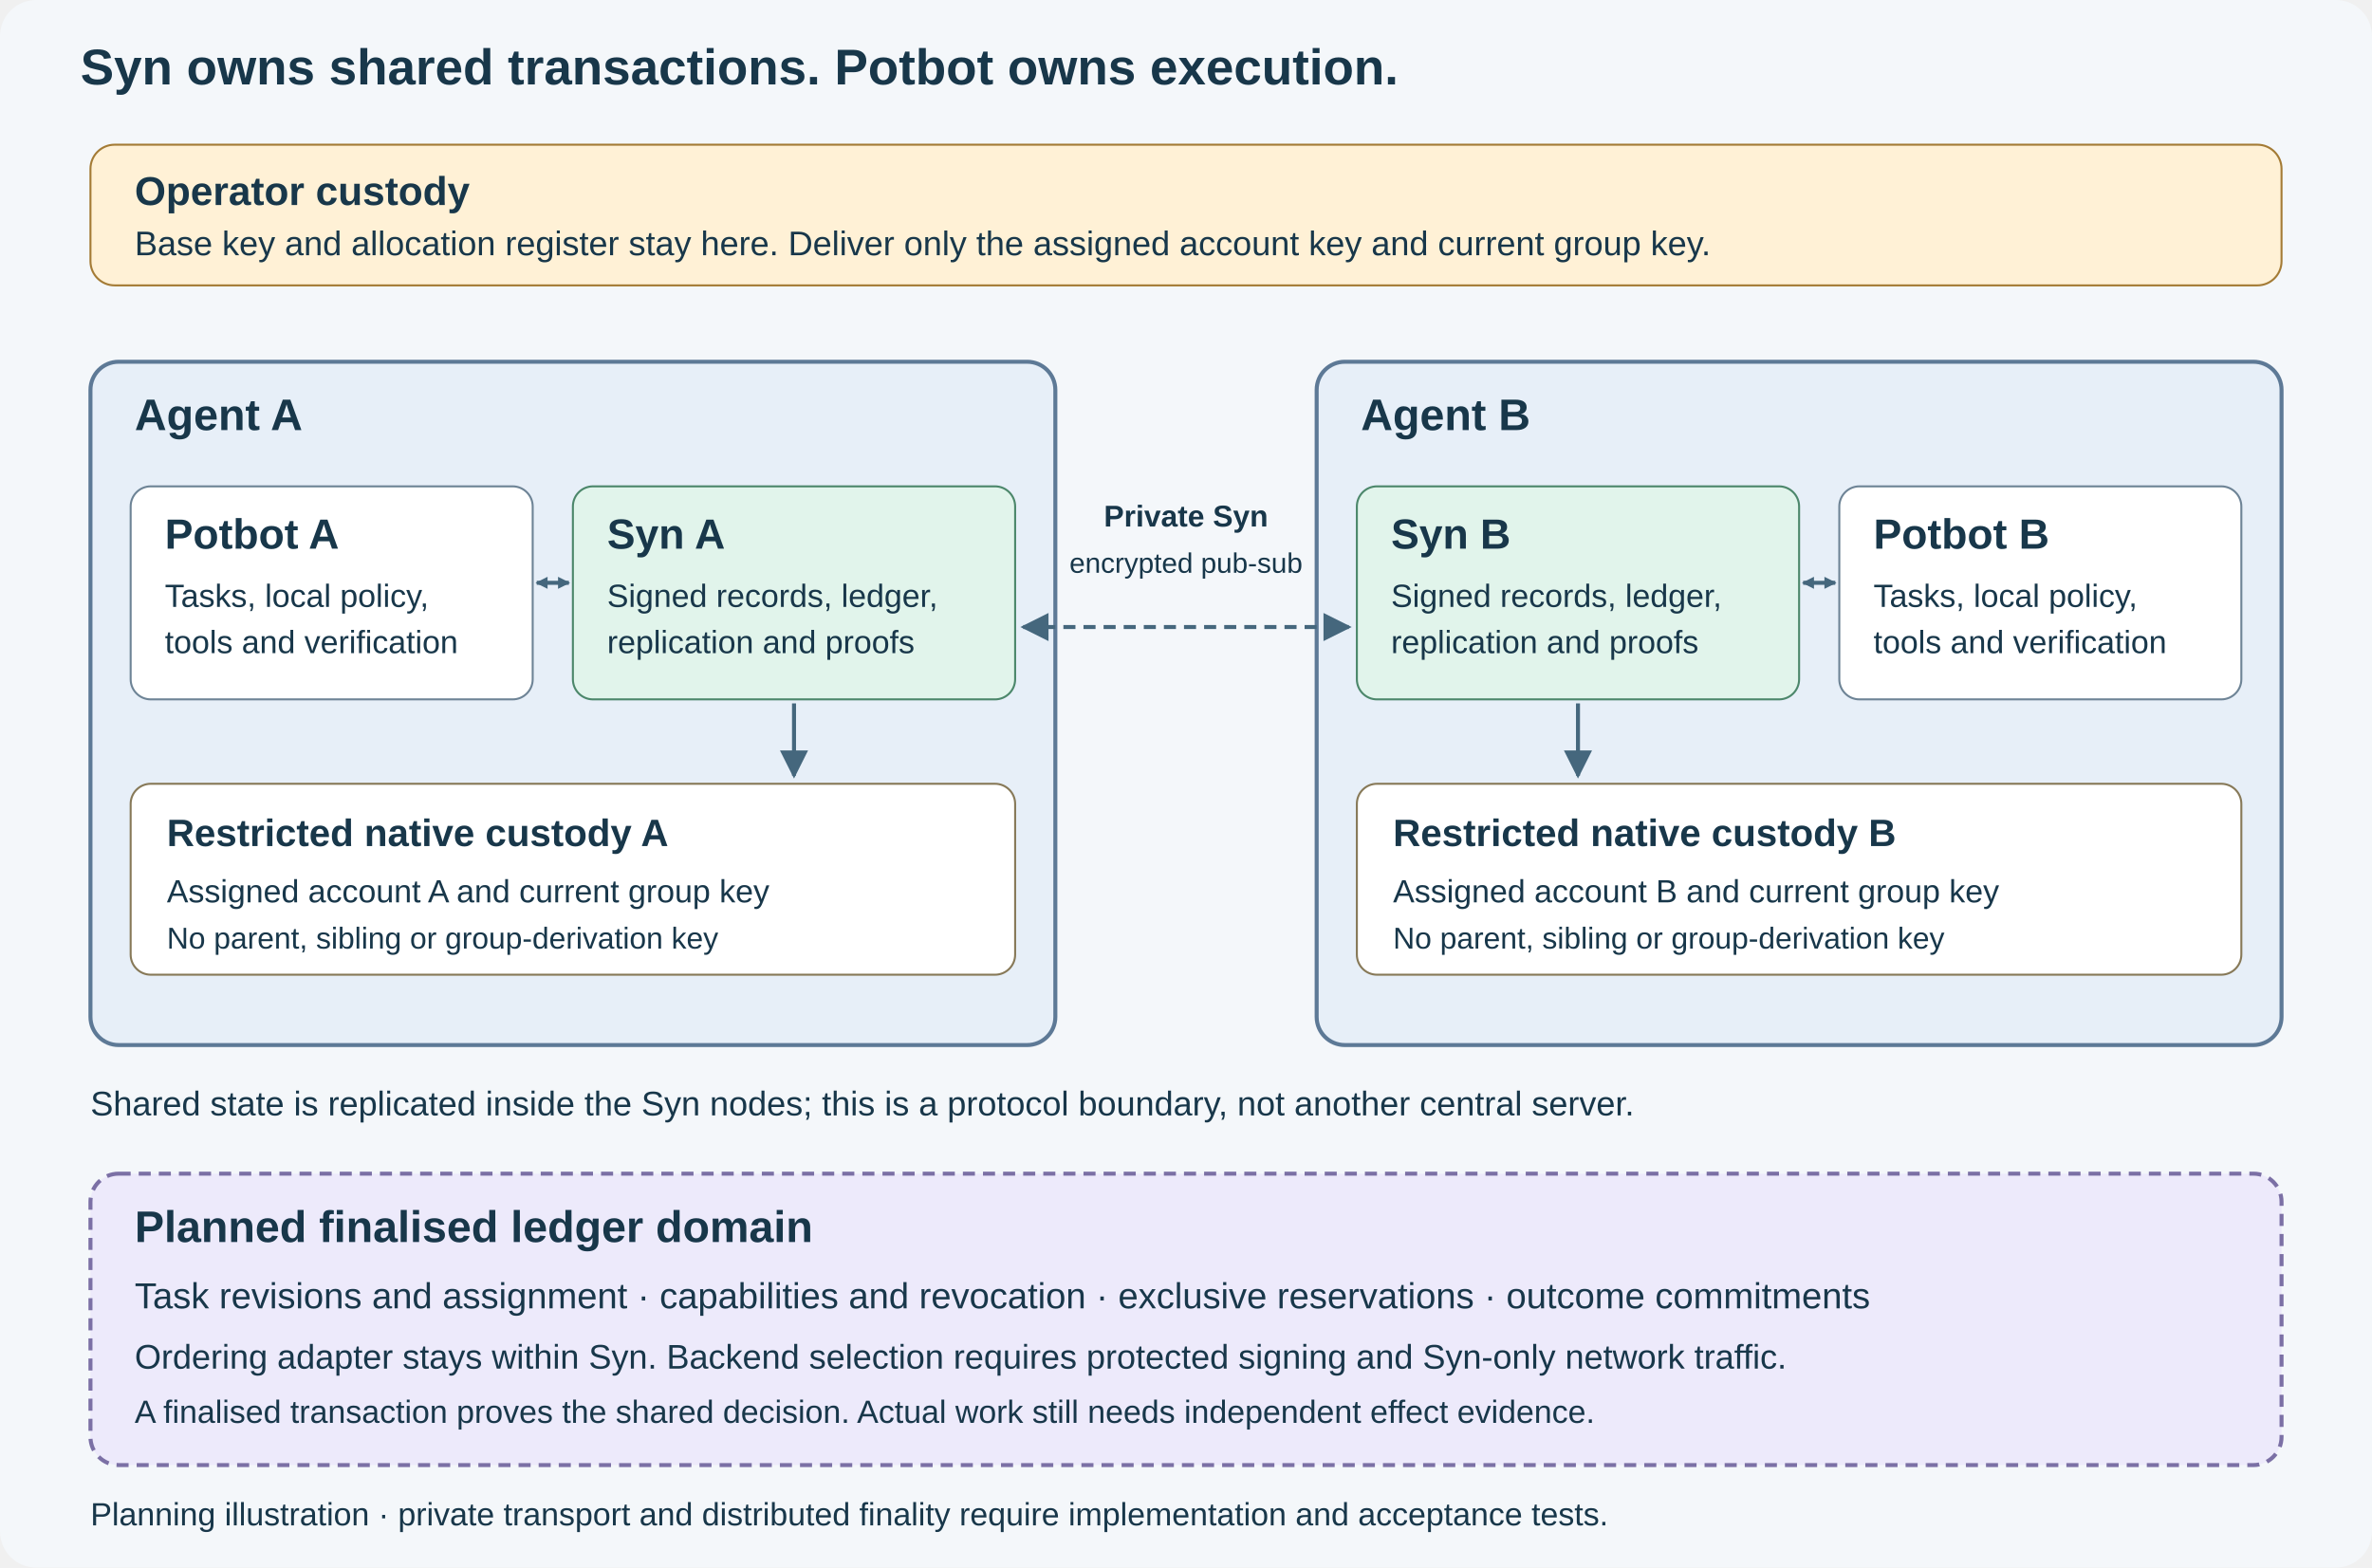
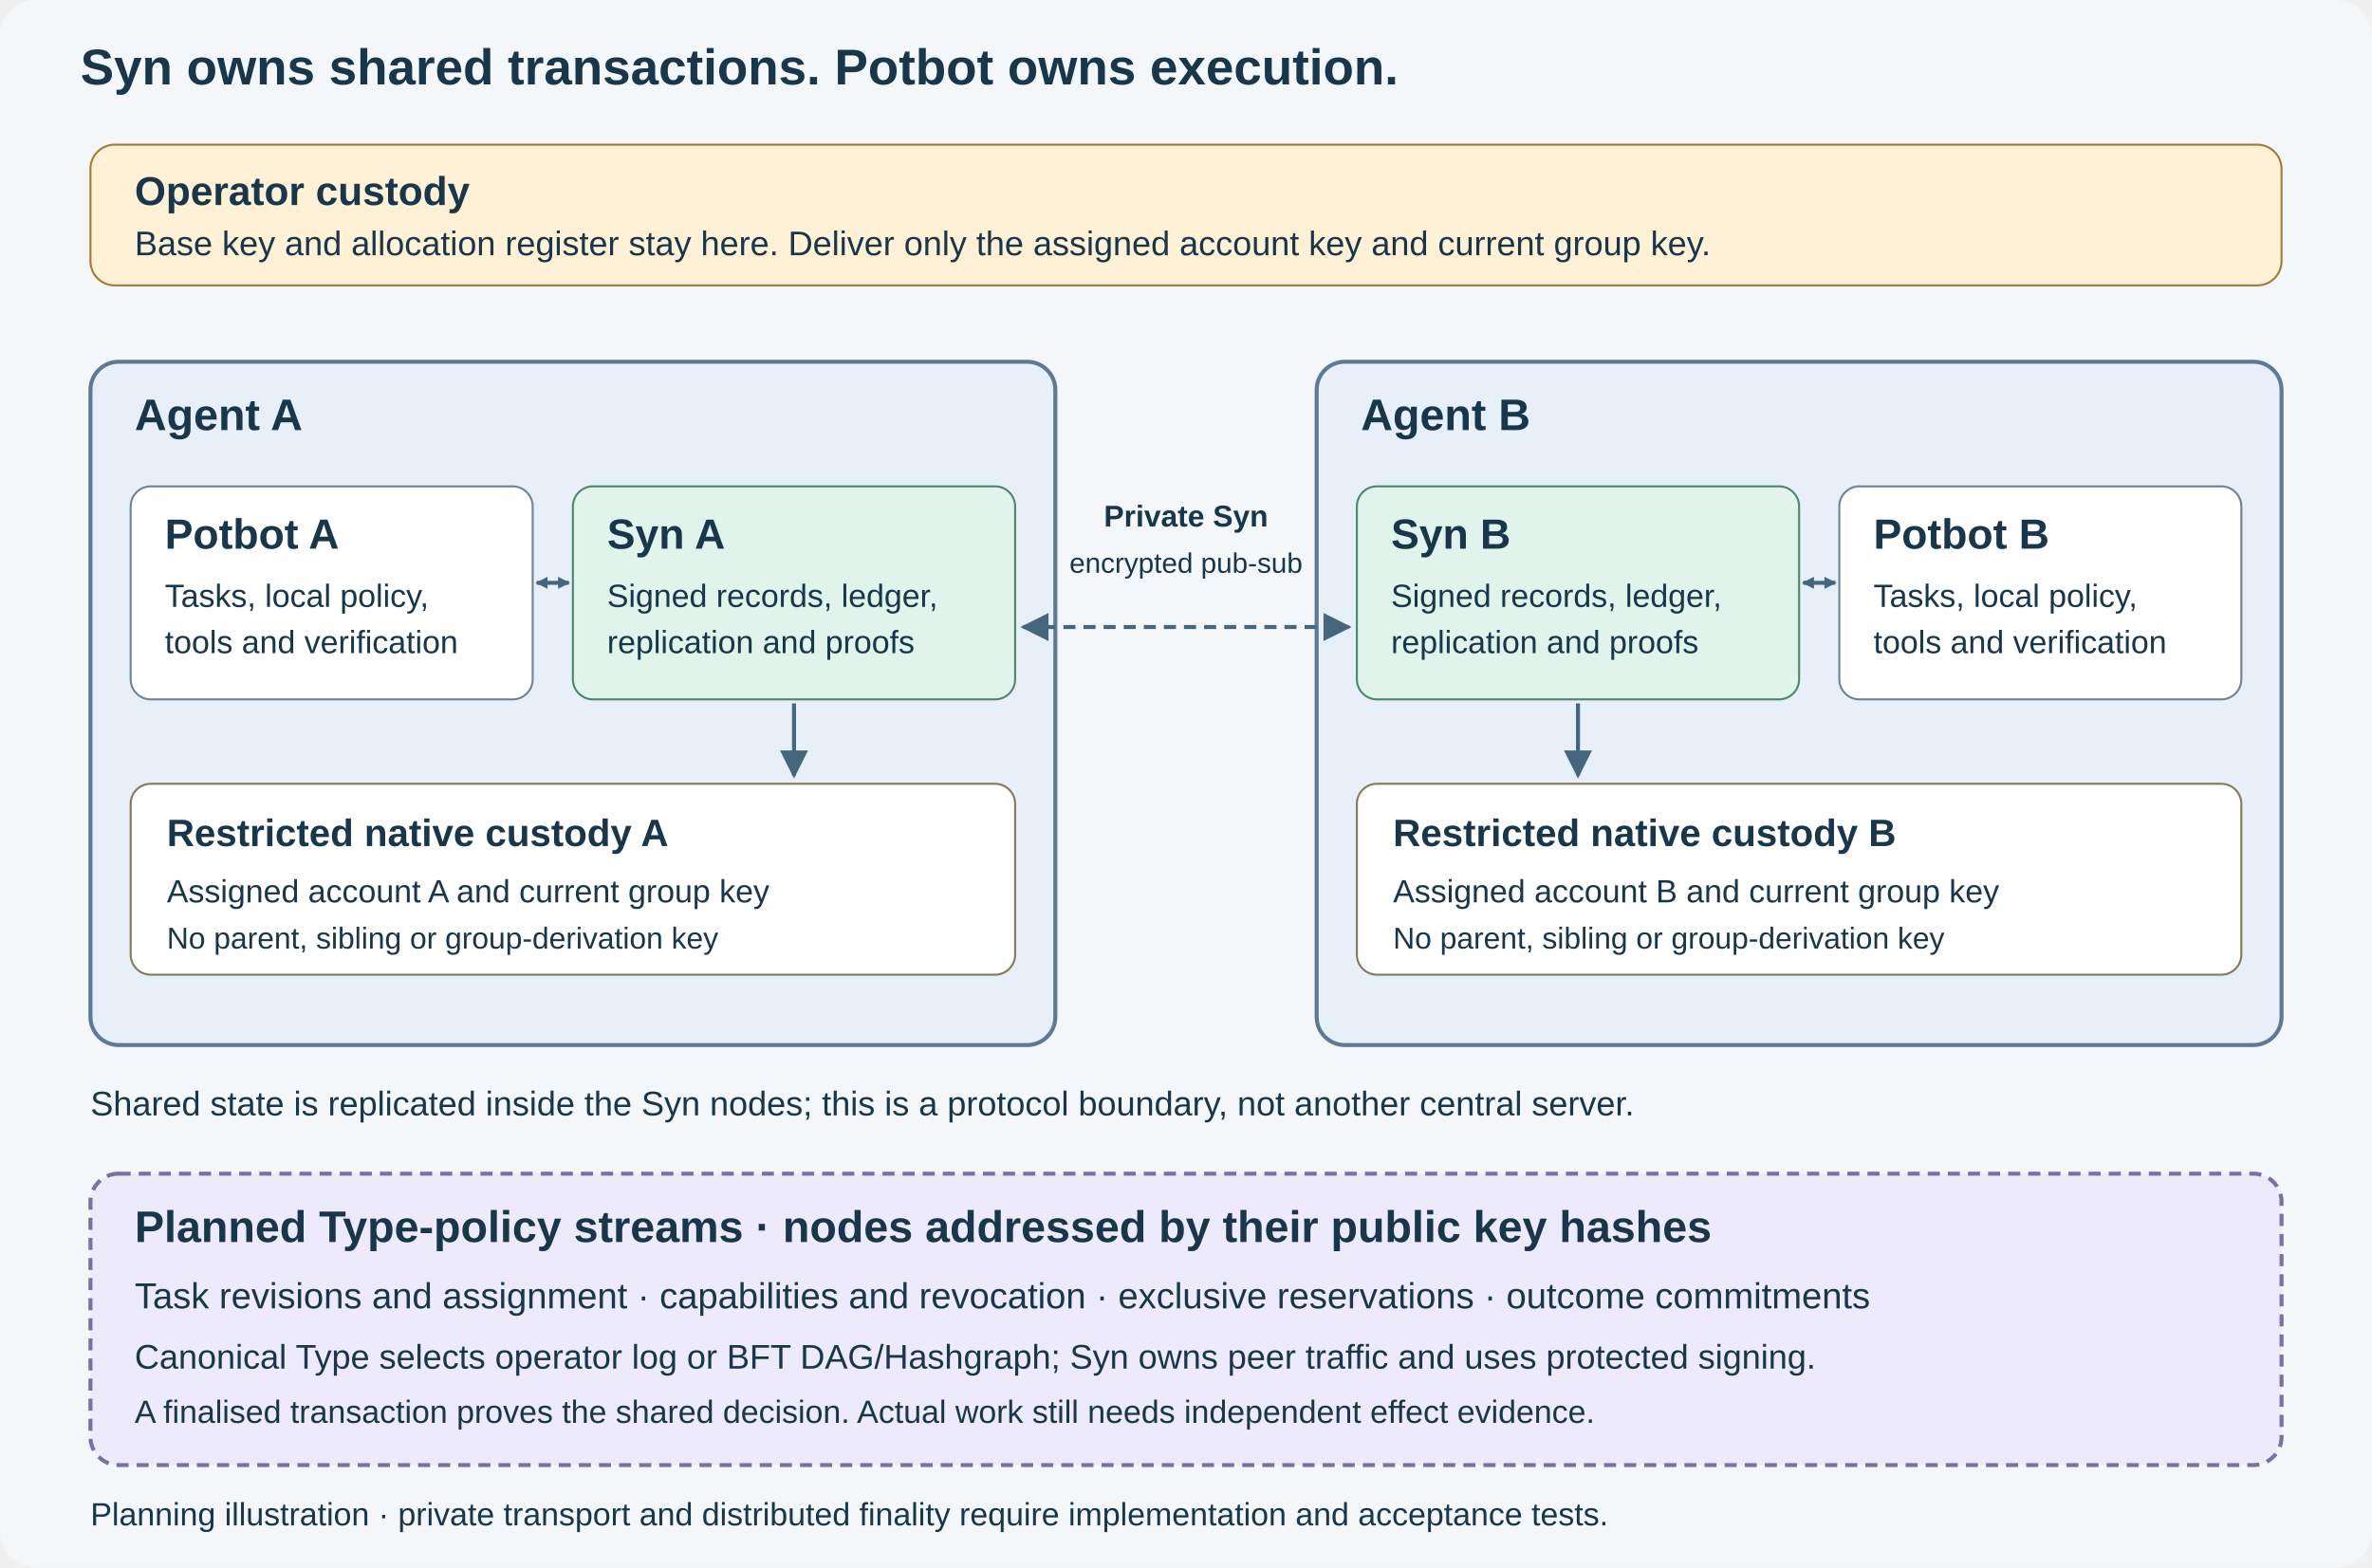
<svg xmlns="http://www.w3.org/2000/svg" width="1180" height="780" viewBox="0 0 1180 780" role="img" aria-labelledby="t d">
  <defs>
    <marker id="a" viewBox="0 0 10 10" refX="9" refY="5" markerWidth="7" markerHeight="7" orient="auto-start-reverse">
      <path d="M0 0L10 5L0 10Z" fill="#45677d" />
    </marker>
    <marker id="local" viewBox="0 0 10 10" refX="9" refY="5" markerUnits="userSpaceOnUse" markerWidth="6" markerHeight="6" orient="auto-start-reverse">
      <path d="M0 0L10 5L0 10Z" fill="#45677d" />
    </marker>
  </defs>
  <rect width="1180" height="780" rx="18" fill="#f4f7fa" />
  <g font-family="Arial, sans-serif" fill="#18374a">
    <text x="40" y="42" font-size="25" font-weight="bold">Syn owns shared transactions. Potbot owns execution.</text>
    <rect x="45" y="72" width="1090" height="70" rx="12" fill="#fff1d6" stroke="#a47b35" />
    <text x="67" y="102" font-size="20" font-weight="bold">Operator custody</text>
    <text x="67" y="127" font-size="17">Base key and allocation register stay here. Deliver only the assigned account key and current group key.</text>
    <rect x="45" y="180" width="480" height="340" rx="14" fill="#e7eff8" stroke="#5d7996" stroke-width="2" />
    <rect x="655" y="180" width="480" height="340" rx="14" fill="#e7eff8" stroke="#5d7996" stroke-width="2" />
    <text x="67" y="214" font-size="22" font-weight="bold">Agent A</text>
    <text x="677" y="214" font-size="22" font-weight="bold">Agent B</text>
    <rect x="65" y="242" width="200" height="106" rx="10" fill="white" stroke="#6e8496" />
    <rect x="285" y="242" width="220" height="106" rx="10" fill="#e1f4eb" stroke="#4c876b" />
    <rect x="675" y="242" width="220" height="106" rx="10" fill="#e1f4eb" stroke="#4c876b" />
    <rect x="915" y="242" width="200" height="106" rx="10" fill="white" stroke="#6e8496" />
    <text x="82" y="273" font-size="21" font-weight="bold">Potbot A</text>
    <text x="82" y="302" font-size="16">Tasks, local policy,</text>
    <text x="82" y="325" font-size="16">tools and verification</text>
    <text x="302" y="273" font-size="21" font-weight="bold">Syn A</text>
    <text x="302" y="302" font-size="16">Signed records, ledger,</text>
    <text x="302" y="325" font-size="16">replication and proofs</text>
    <text x="692" y="273" font-size="21" font-weight="bold">Syn B</text>
    <text x="692" y="302" font-size="16">Signed records, ledger,</text>
    <text x="692" y="325" font-size="16">replication and proofs</text>
    <text x="932" y="273" font-size="21" font-weight="bold">Potbot B</text>
    <text x="932" y="302" font-size="16">Tasks, local policy,</text>
    <text x="932" y="325" font-size="16">tools and verification</text>
    <g fill="none" stroke="#45677d" stroke-width="2" marker-start="url(#local)" marker-end="url(#local)">
      <path d="M267 290H283" />
      <path d="M897 290H913" />
    </g>
    <path d="M509 312H671" fill="none" stroke="#45677d" stroke-width="2" stroke-dasharray="6 4" marker-start="url(#a)" marker-end="url(#a)" />
    <text x="590" y="262" text-anchor="middle" font-size="15" font-weight="bold">Private Syn</text>
    <text x="590" y="285" text-anchor="middle" font-size="14">encrypted pub-sub</text>
    <rect x="65" y="390" width="440" height="95" rx="10" fill="#fff" stroke="#877958" />
    <rect x="675" y="390" width="440" height="95" rx="10" fill="#fff" stroke="#877958" />
    <text x="83" y="421" font-size="19" font-weight="bold">Restricted native custody A</text>
    <text x="83" y="449" font-size="16">Assigned account A and current group key</text>
    <text x="83" y="472" font-size="15">No parent, sibling or group-derivation key</text>
    <text x="693" y="421" font-size="19" font-weight="bold">Restricted native custody B</text>
    <text x="693" y="449" font-size="16">Assigned account B and current group key</text>
    <text x="693" y="472" font-size="15">No parent, sibling or group-derivation key</text>
    <g stroke="#45677d" stroke-width="2" fill="none" marker-end="url(#a)">
      <path d="M395 350V386" />
      <path d="M785 350V386" />
    </g>
    <text x="45" y="555" font-size="17">Shared state is replicated inside the Syn nodes; this is a protocol boundary, not another central server.</text>
    <rect x="45" y="584" width="1090" height="145" rx="14" fill="#edeafb" stroke="#7b70a5" stroke-width="2" stroke-dasharray="6 4" />
-     <text x="67" y="618" font-size="22" font-weight="bold">Planned finalised ledger domain</text>
+     <text x="67" y="618" font-size="22" font-weight="bold">Planned Type-policy streams · nodes addressed by their public key hashes</text>
    <text x="67" y="651" font-size="18">Task revisions and assignment · capabilities and revocation · exclusive reservations · outcome commitments</text>
-     <text x="67" y="681" font-size="17">Ordering adapter stays within Syn. Backend selection requires protected signing and Syn-only network traffic.</text>
+     <text x="67" y="681" font-size="17">Canonical Type selects operator log or BFT DAG/Hashgraph; Syn owns peer traffic and uses protected signing.</text>
    <text x="67" y="708" font-size="16">A finalised transaction proves the shared decision. Actual work still needs independent effect evidence.</text>
    <text x="45" y="759" font-size="16">Planning illustration · private transport and distributed finality require implementation and acceptance tests.</text>
  </g>
</svg>
